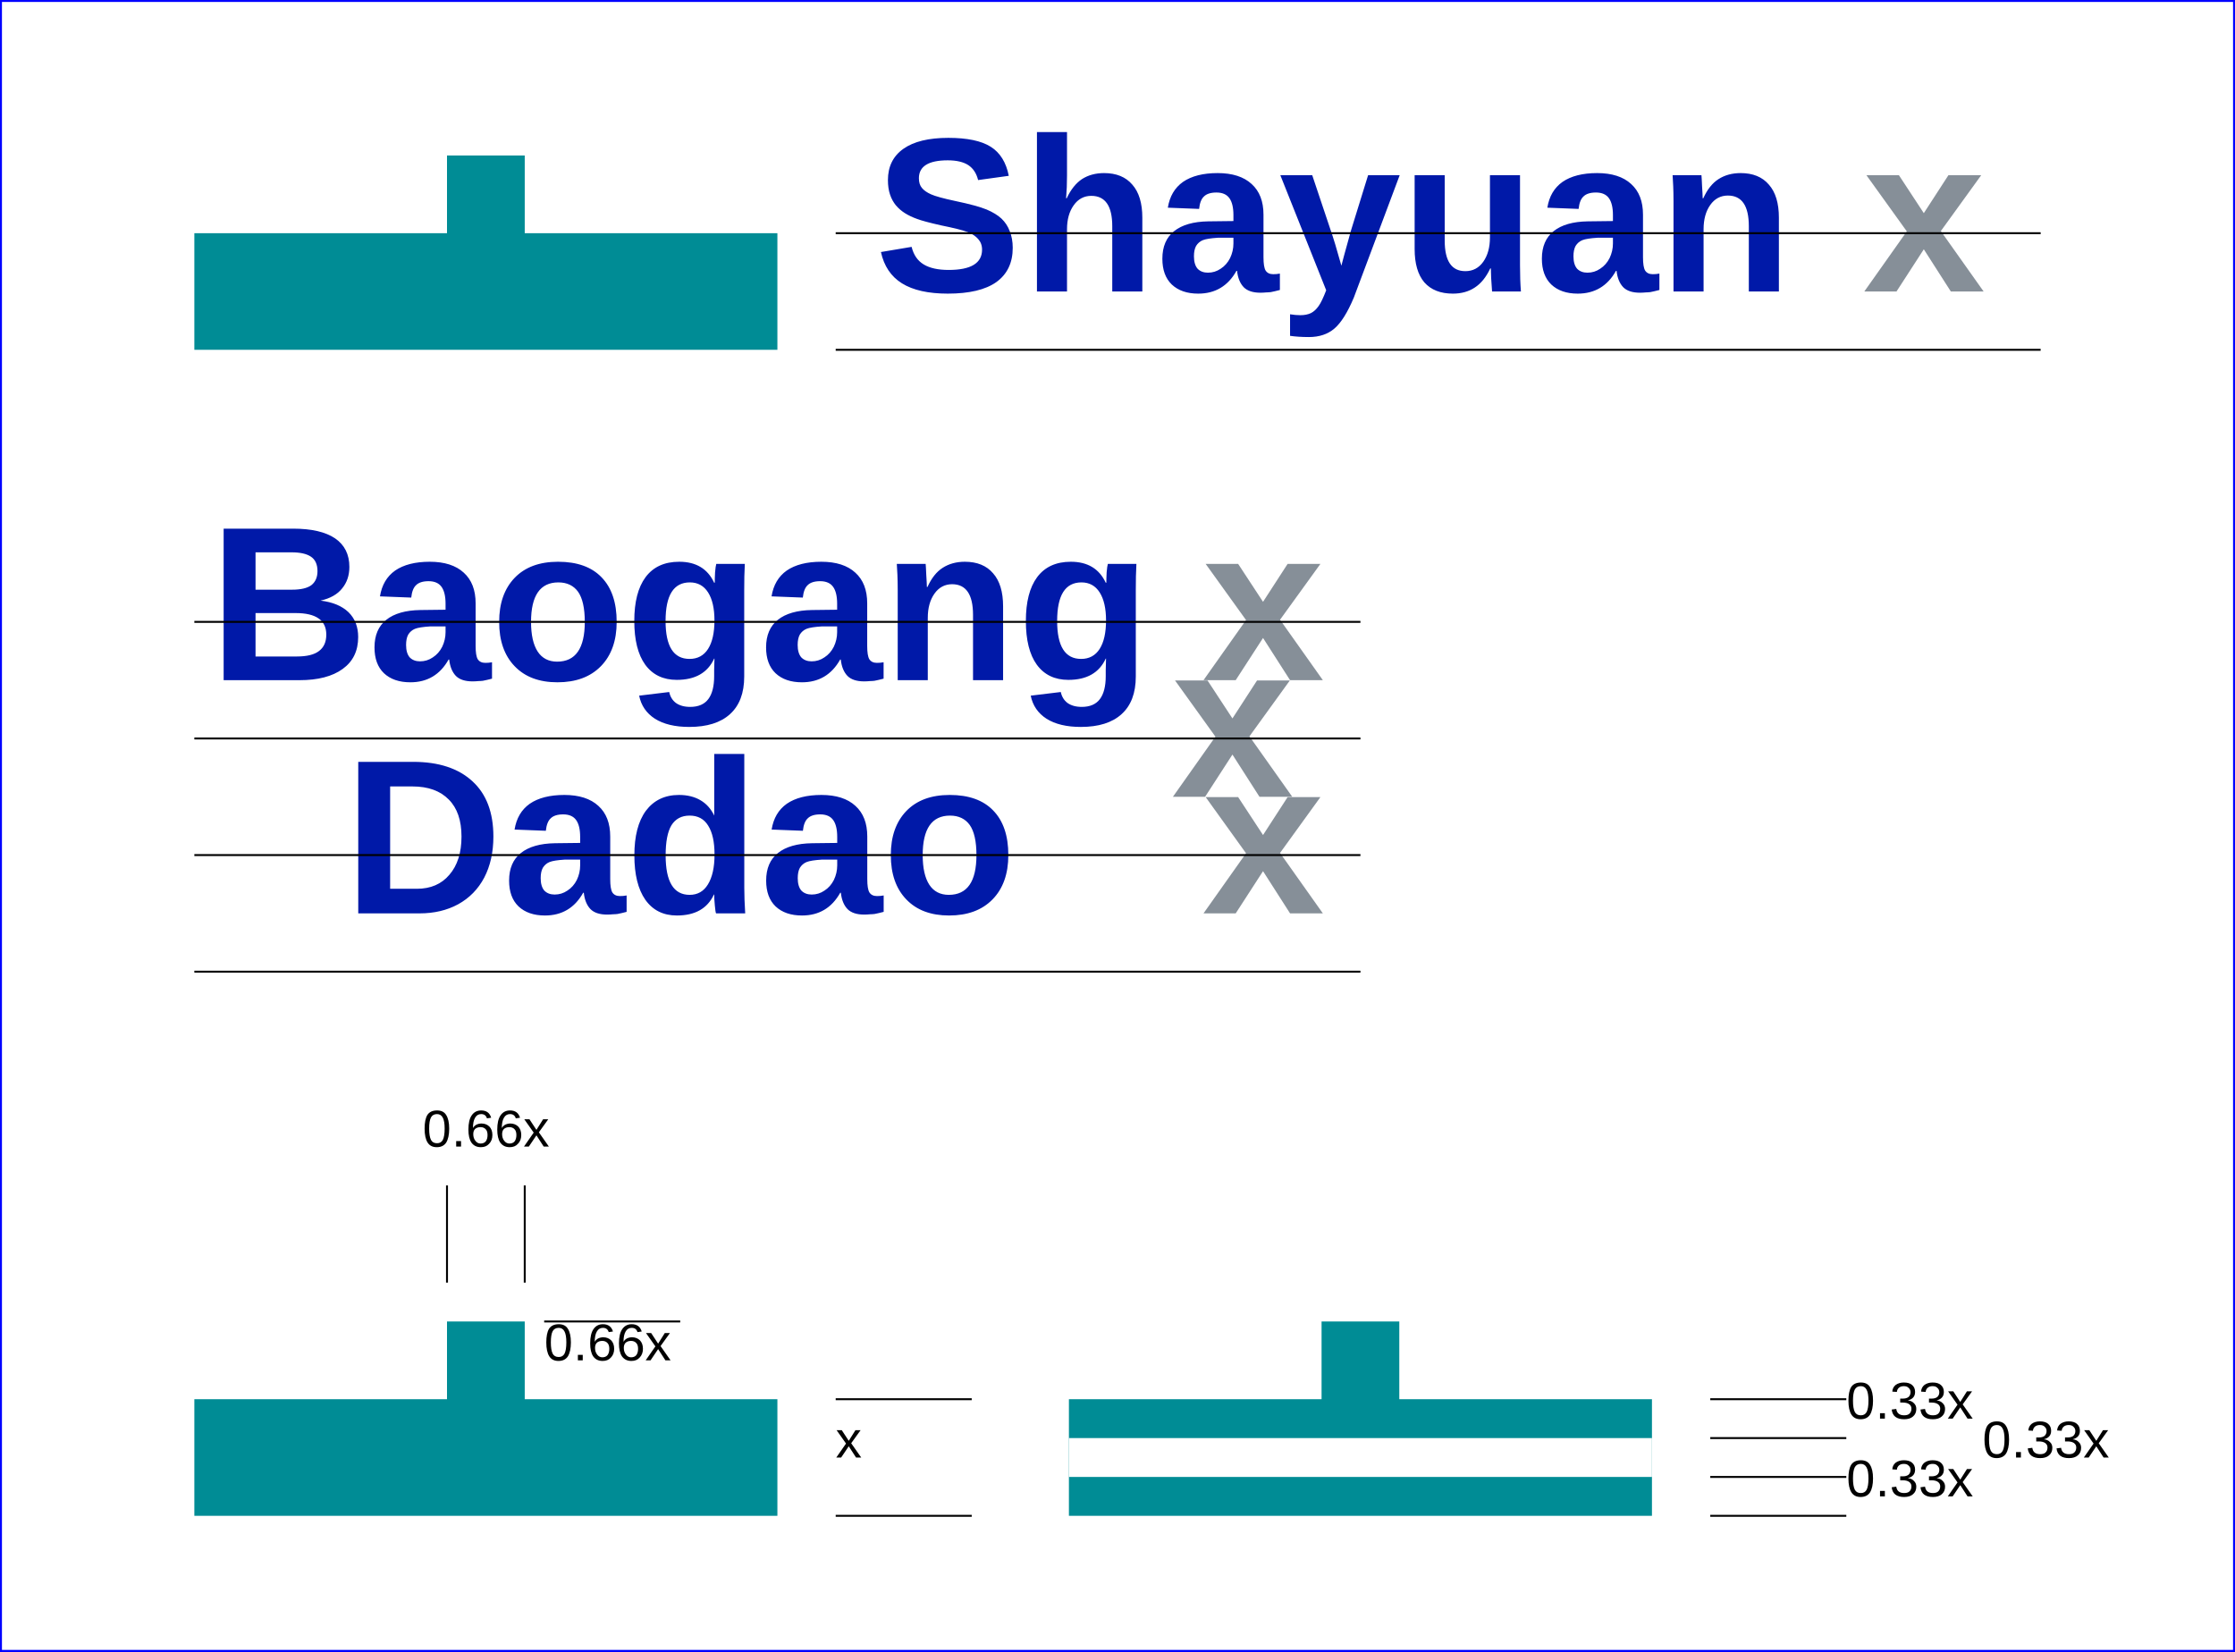
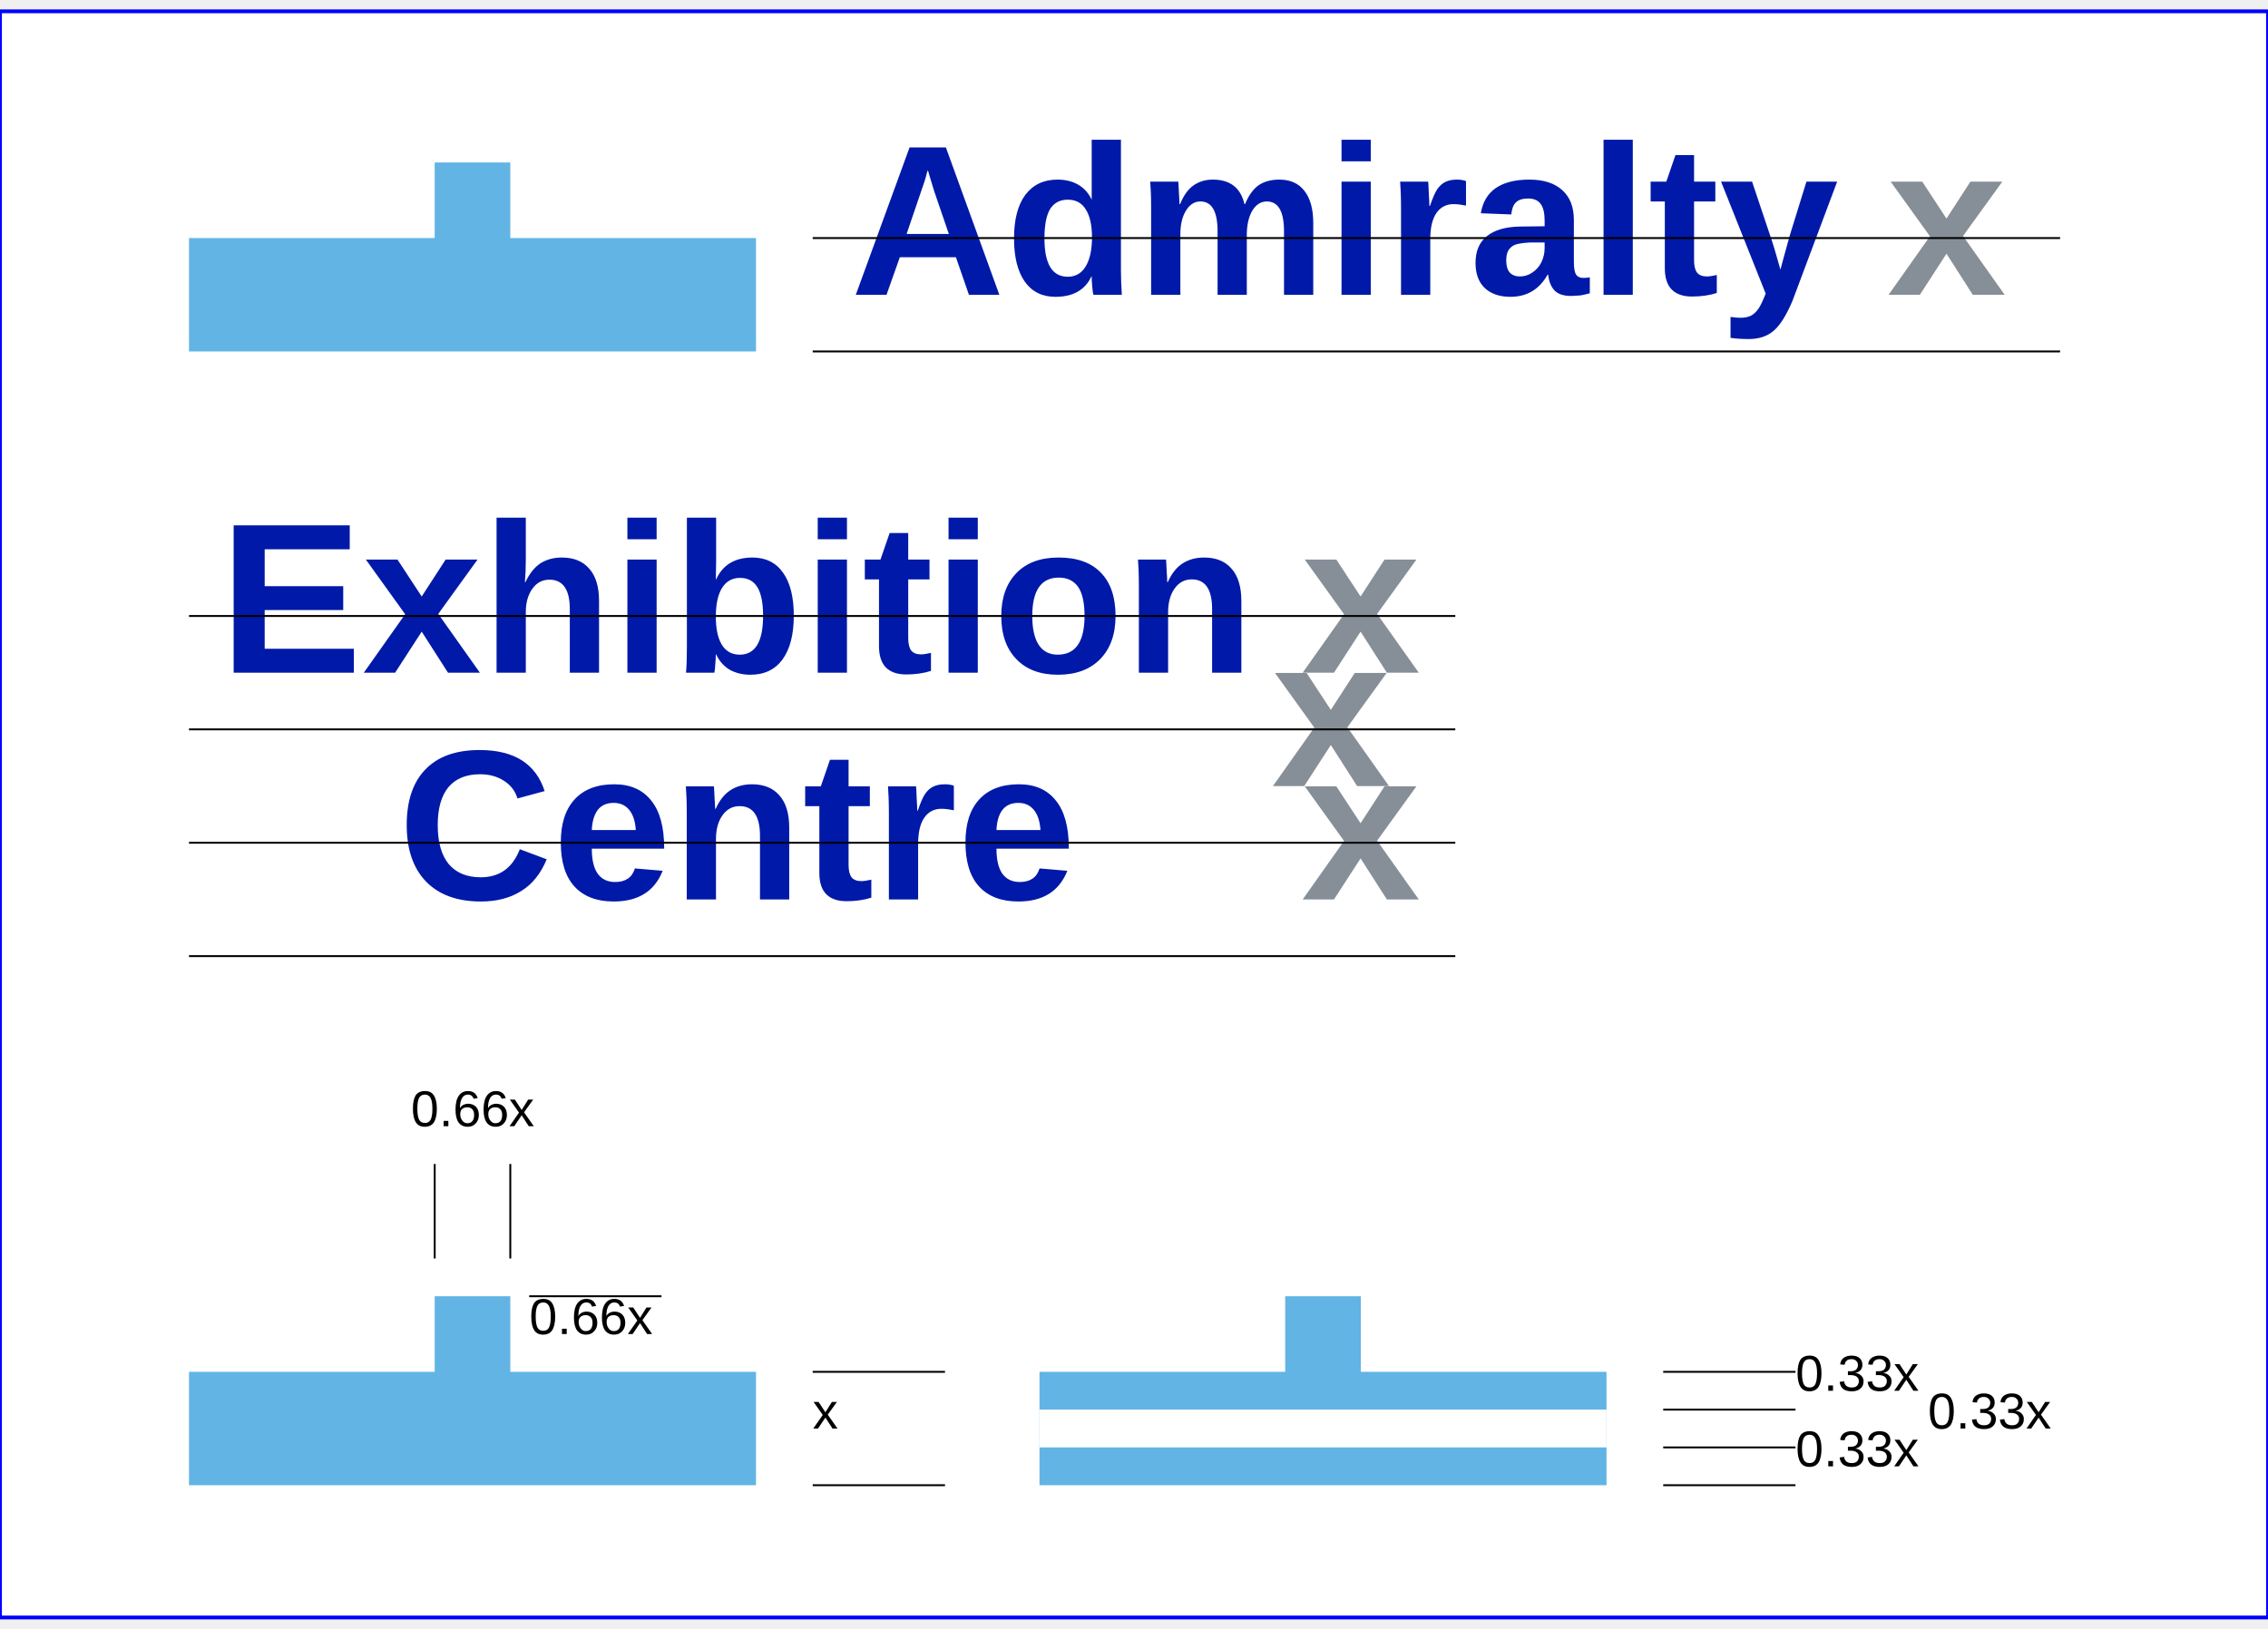
- <svg xmlns="http://www.w3.org/2000/svg" xmlns:xlink="http://www.w3.org/1999/xlink" width="345" height="255" version="1.1" viewBox="80 35 115 85">
+ <svg xmlns="http://www.w3.org/2000/svg" xmlns:xlink="http://www.w3.org/1999/xlink" width="355" height="255" version="1.1" viewBox="80 35 120 85">
  <style type="text/css">
.LineDiagram {fill:none;stroke-width:6}
.NonMetro {stroke:#fff;stroke-width:2}
.StationTick {fill:none;stroke-width:4}
.StationName {
    font-family:Arial,"Meiryo UI",Meiryo,"Microsoft Jhenghei UI","Hiragino Mincho ProN","PingFang HK","Arial Unicode MS",sans-serif;
    fill:#0019A8;
    font-weight:bold;
}
- .sline8 {stroke:#008C95}
+ .cerl {stroke:#61B4E4}
.TfLLU {fill:#0019A8}
.CorporateGrey {fill:#868F98}
</style>
  <defs>
    <path id="st" class="StationTick" d="M 2,0 H 7" />
-     <use xlink:href="#st" id="stline8" class="sline8" />
+     <use xlink:href="#st" id="sterl" class="cerl" />
  </defs>
-   <rect x="80" y="35" width="115" height="85" style="fill:#fff" />
-   <path stroke-width="6" class="sline8" d="M 90,50 H 120" />
-   <use xlink:href="#stline8" transform="translate(105,50)rotate(-90)" />
-   <text class="StationName" font-size="8.5pt" x="125" y="50" alignment-baseline="middle">Shayuan</text>
-   <text class="CorporateGrey" font-family="Arial,sans-serif" font-weight="bold" font-size="8.5pt" x="179" y="50" alignment-baseline="middle" text-anchor="middle">x</text>
-   <path stroke-width="0.1" stroke="#000" d="         M 123,47 H 185         M 123,53 H 185     " />
-   <text class="StationName" font-size="8.5pt" x="115" y="70" alignment-baseline="middle" text-anchor="middle">Baogang<tspan x="115" dy="12" alignment-baseline="middle">Dadao</tspan>
+   <rect x="80" y="35" width="120" height="85" style="fill:#fff" />
+   <path stroke-width="6" class="cerl" d="M 90,50 H 120" />
+   <use xlink:href="#sterl" transform="translate(105,50)rotate(-90)" />
+   <text class="StationName" font-size="8.5pt" x="125" y="50" alignment-baseline="middle">Admiralty</text>
+   <text class="CorporateGrey" font-family="Arial,sans-serif" font-weight="bold" font-size="8.5pt" x="183" y="50" alignment-baseline="middle" text-anchor="middle">x</text>
+   <path stroke-width="0.1" stroke="#000" d="         M 123,47 H 189         M 123,53 H 189     " />
+   <text class="StationName" font-size="8.5pt" x="119" y="70" alignment-baseline="middle" text-anchor="middle">Exhibition<tspan x="119" dy="12" alignment-baseline="middle">Centre</tspan>
  </text>
-   <text class="CorporateGrey" font-family="Arial,sans-serif" font-weight="bold" font-size="8.5pt" x="145" y="70" alignment-baseline="middle" text-anchor="middle">x<tspan x="145" dy="6" alignment-baseline="middle">x</tspan>
-     <tspan x="145" dy="6" alignment-baseline="middle">x</tspan>
+   <text class="CorporateGrey" font-family="Arial,sans-serif" font-weight="bold" font-size="8.5pt" x="152" y="70" alignment-baseline="middle" text-anchor="middle">x<tspan x="152" dy="6" alignment-baseline="middle">x</tspan>
+     <tspan x="152" dy="6" alignment-baseline="middle">x</tspan>
  </text>
-   <path stroke-width="0.1" stroke="#000" d="         M 90,67 H 150         M 90,73 H 150         M 90,79 H 150         M 90,85 H 150     " />
-   <path stroke-width="6" class="sline8" d="M 90,110 H 120" />
-   <use xlink:href="#stline8" transform="translate(105,110)rotate(-90)" />
+   <path stroke-width="0.1" stroke="#000" d="         M 90,67 H 157         M 90,73 H 157         M 90,79 H 157         M 90,85 H 157     " />
+   <path stroke-width="6" class="cerl" d="M 90,110 H 120" />
+   <use xlink:href="#sterl" transform="translate(105,110)rotate(-90)" />
  <path stroke-width="0.1" stroke="#000" d="         M 123,107 H 130         M 123,113 H 130         M 103,101 V 96         M 107,101 V 96         M 108,103 H 115     " />
  <text font-family="Arial" font-size="2pt" text-anchor="middle" x="105" y="94" alignment-baseline="middle">0.66x</text>
  <text font-family="Arial" font-size="2pt" text-anchor="start" x="108" y="105" alignment-baseline="middle">0.66x</text>
  <text font-family="Arial" font-size="2pt" text-anchor="start" x="123" y="110" alignment-baseline="middle">x</text>
-   <g class="sline8" stroke-width="6">
+   <g class="cerl" stroke-width="6">
    <path id="nonmetro" d="M 135,110 H 165" />
  </g>
  <use xlink:href="#nonmetro" class="NonMetro" />
-   <use xlink:href="#stline8" transform="translate(150,110)rotate(-90)" />
+   <use xlink:href="#sterl" transform="translate(150,110)rotate(-90)" />
  <path stroke-width="0.1" stroke="#000" d="         M 168,107 H 175         M 168,109 H 175         M 168,111 H 175         M 168,113 H 175     " />
  <text font-family="Arial" font-size="2pt" text-anchor="start" x="175" y="108" alignment-baseline="middle">0.33x</text>
  <text font-family="Arial" font-size="2pt" text-anchor="start" x="182" y="110" alignment-baseline="middle">0.33x</text>
  <text font-family="Arial" font-size="2pt" text-anchor="start" x="175" y="112" alignment-baseline="middle">0.33x</text>
-   <rect x="80" y="35" width="115" height="85" style="fill:none;stroke:blue;stroke-width:0.2" />
+   <rect x="80" y="35" width="120" height="85" style="fill:none;stroke:blue;stroke-width:0.2" />
</svg>
